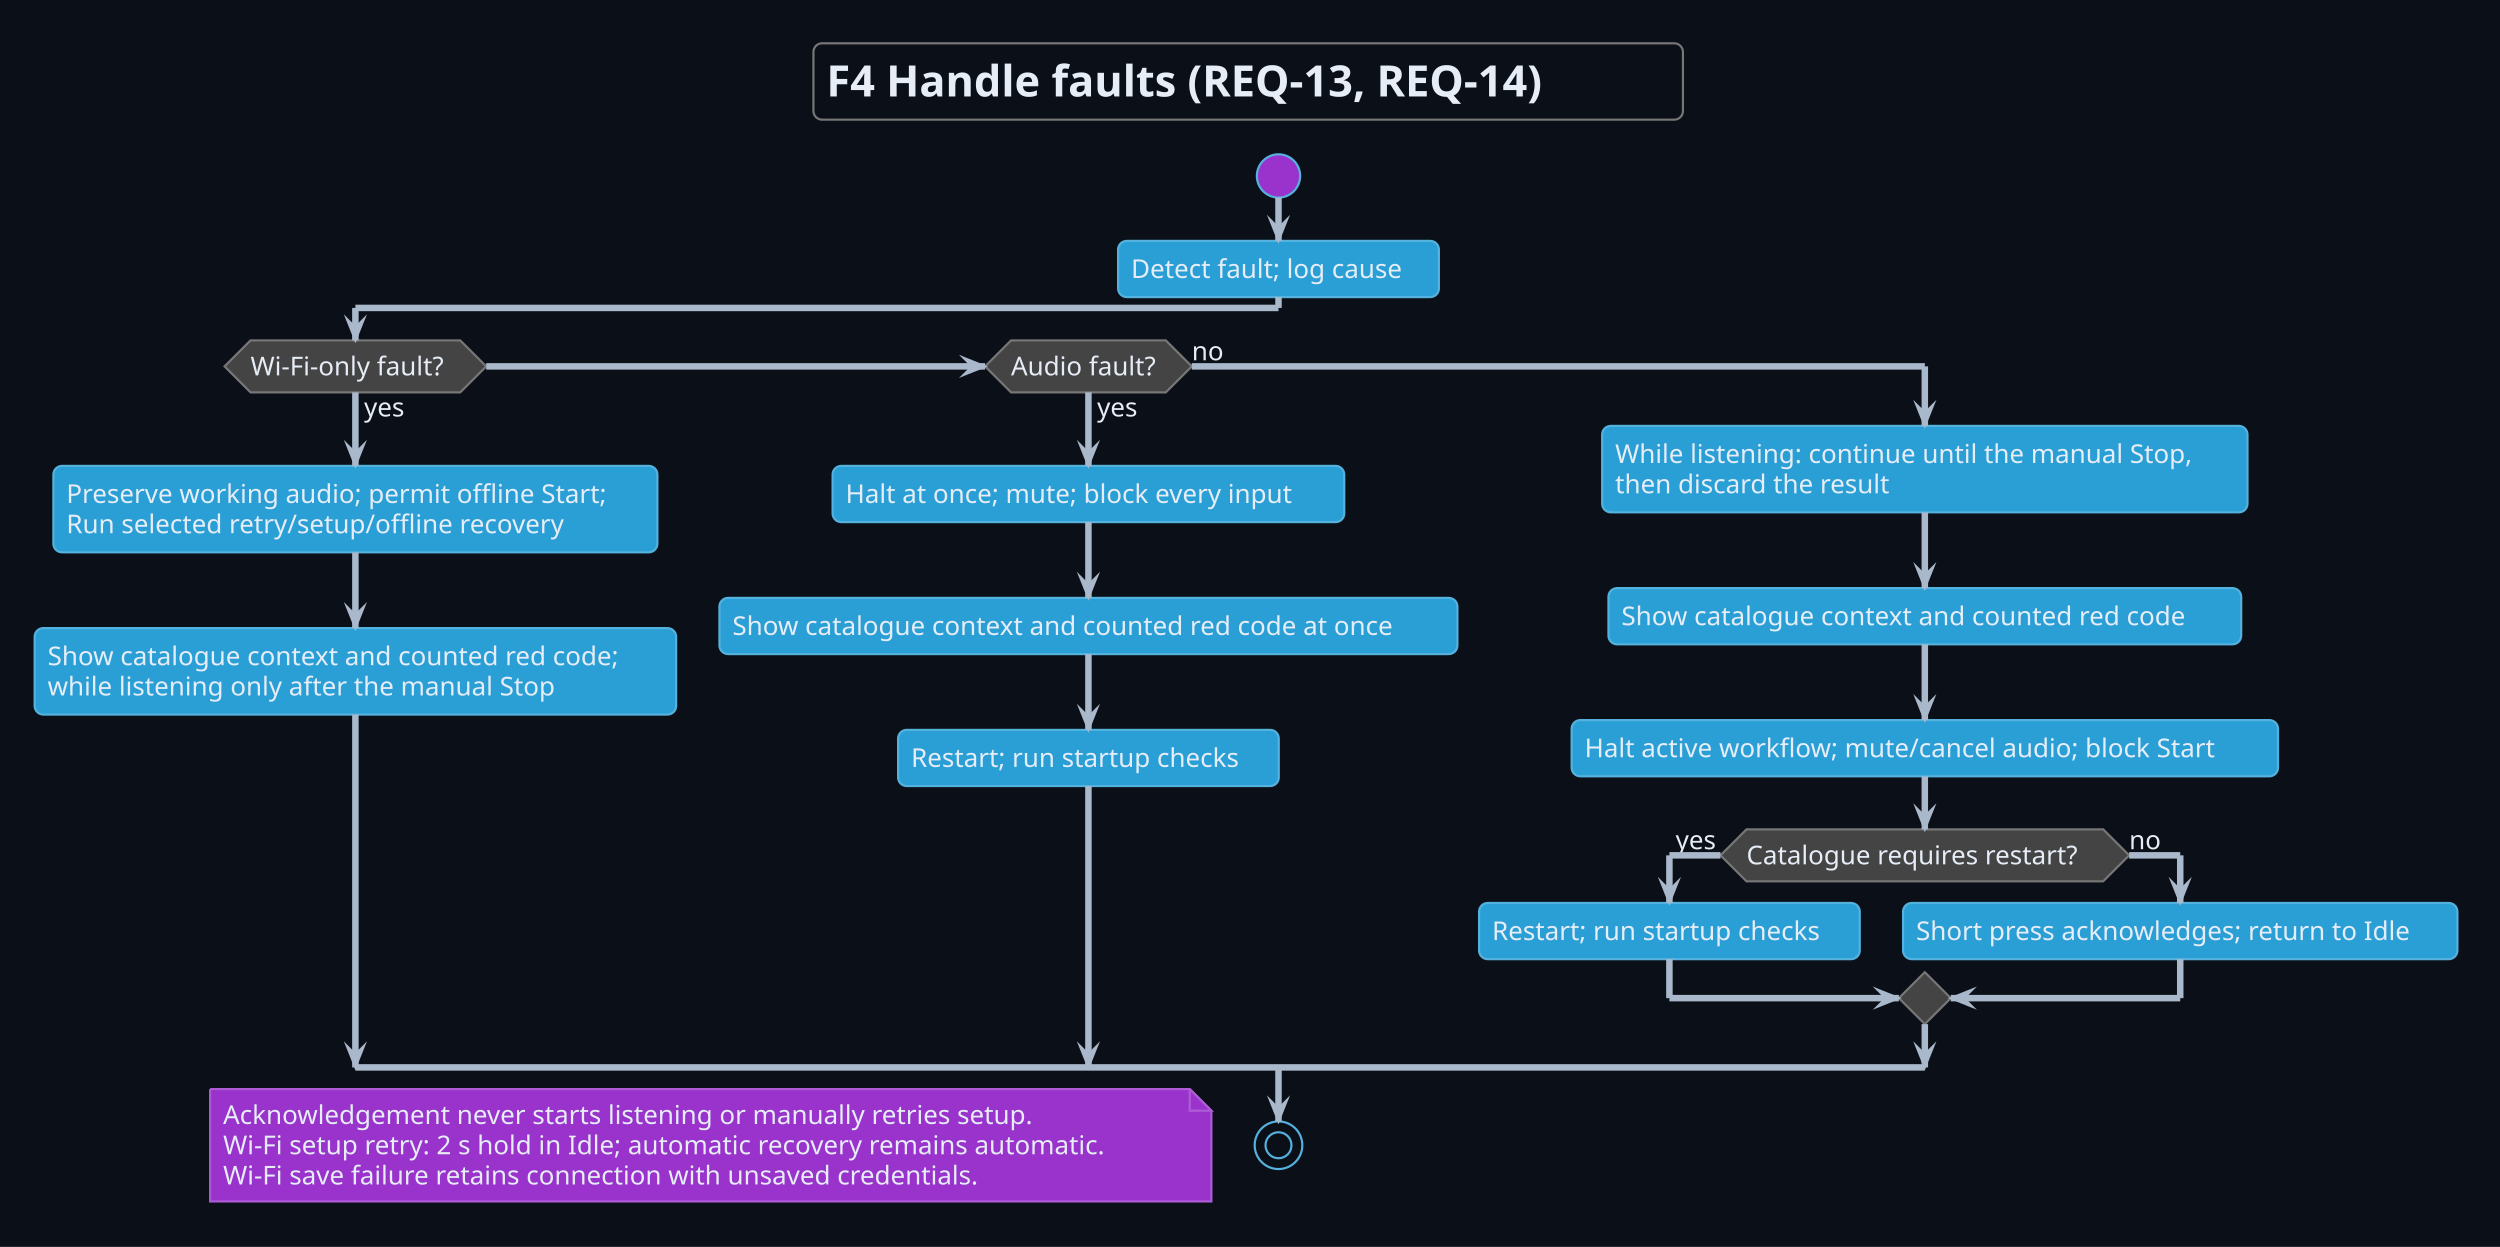
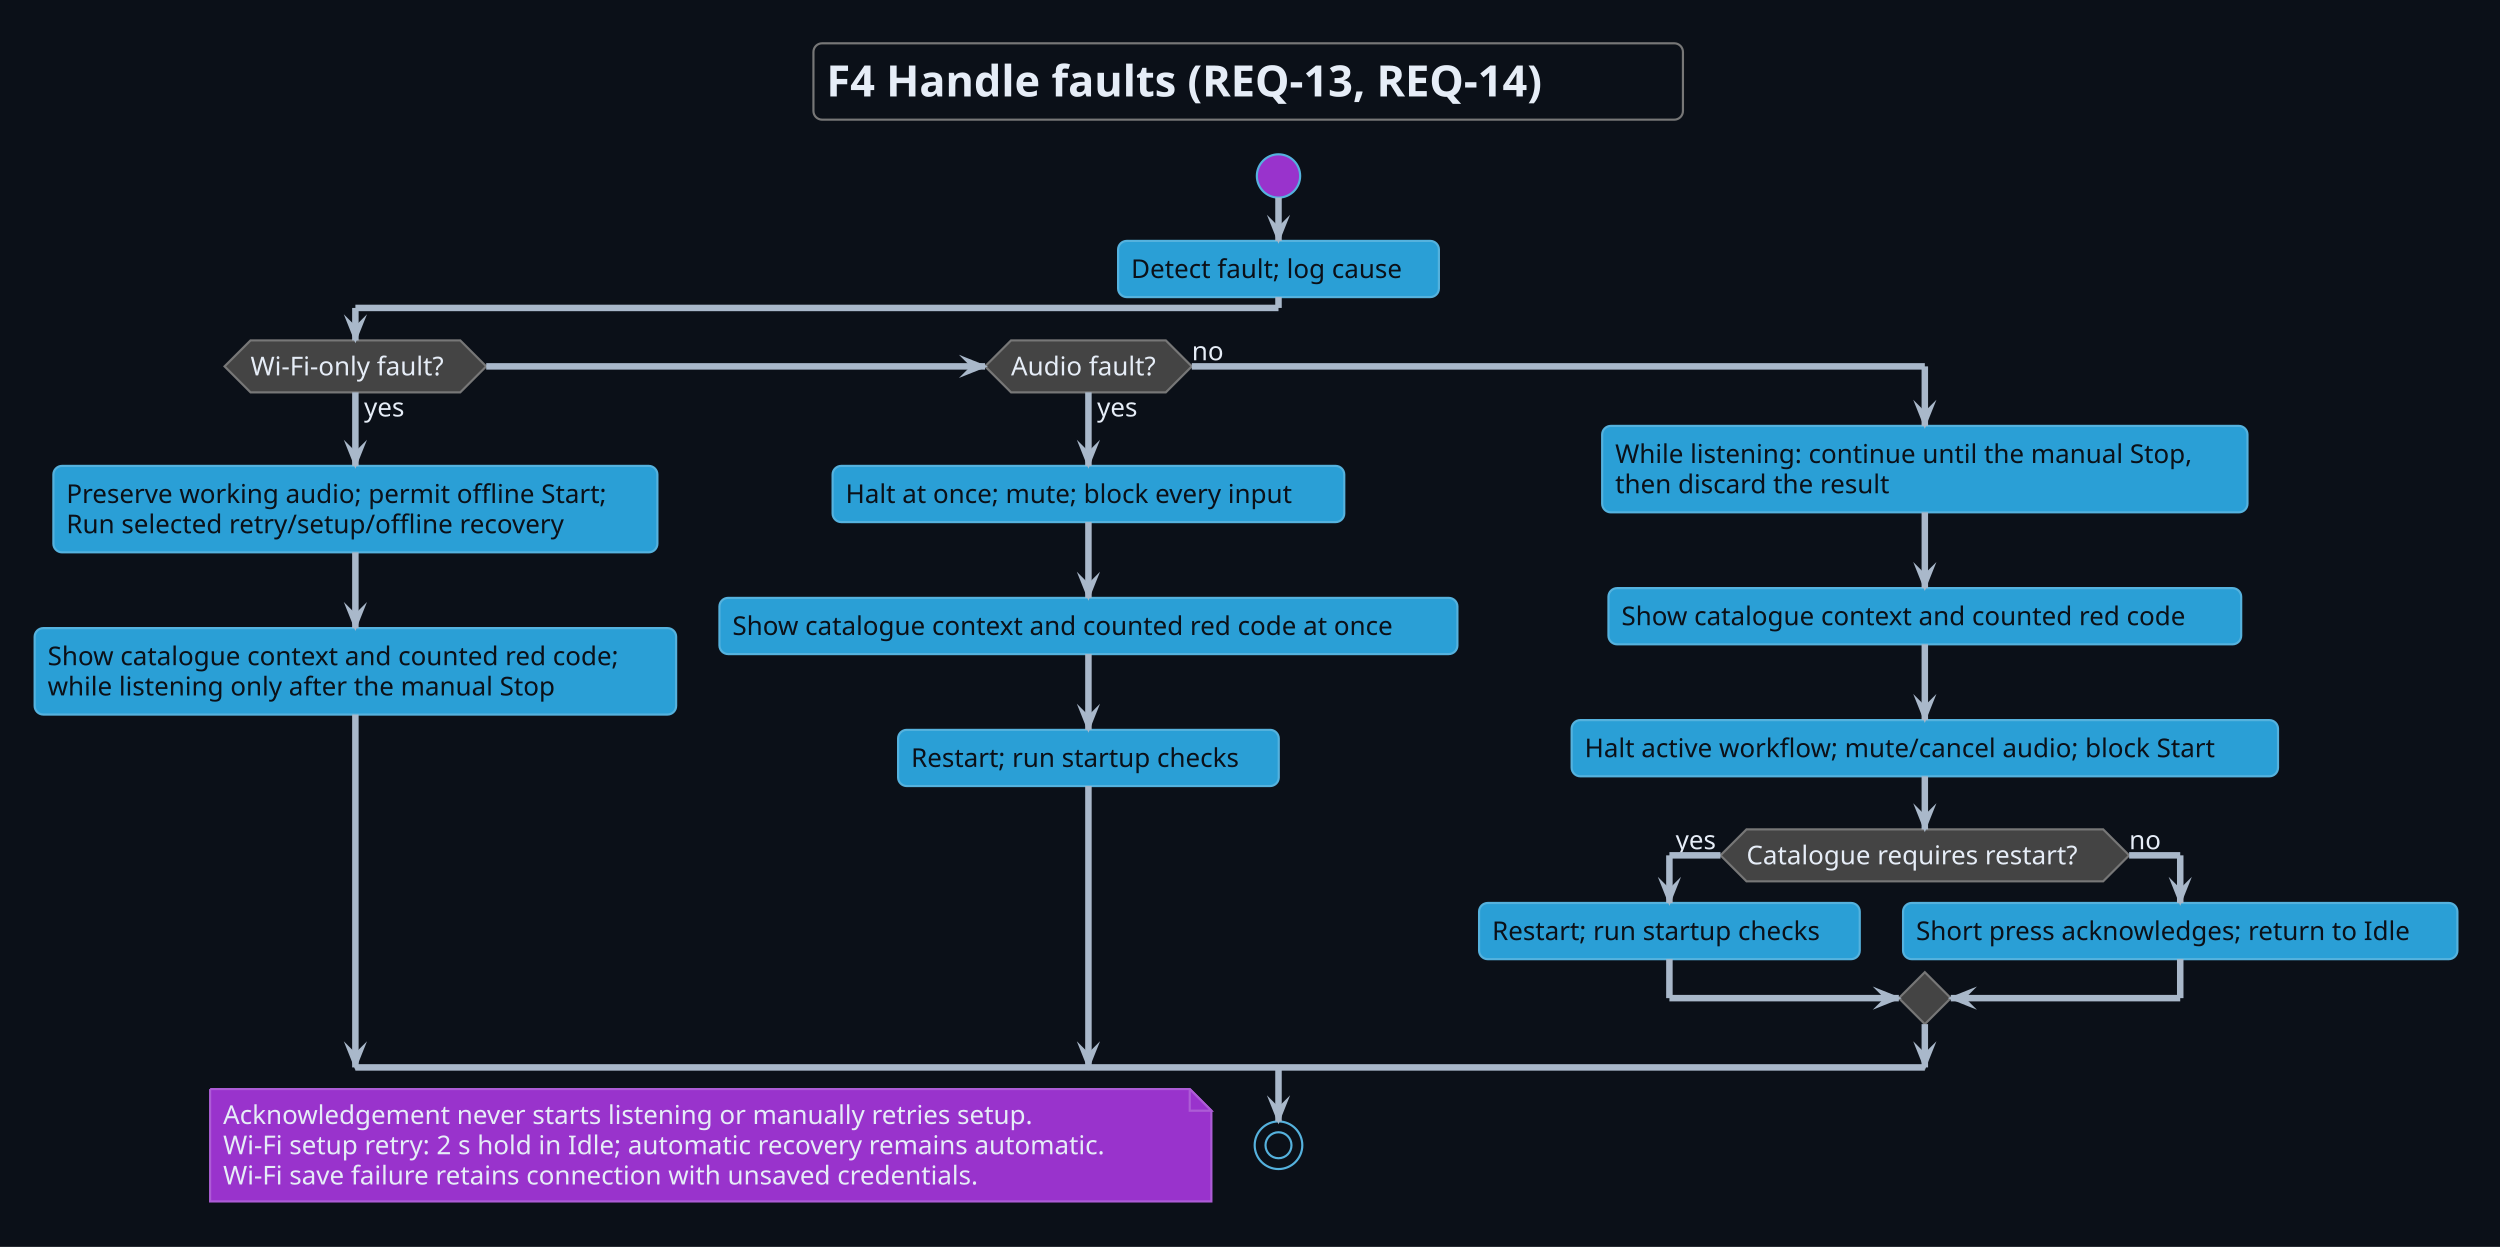
<svg xmlns="http://www.w3.org/2000/svg" version="1.1" data-diagram-type="ACTIVITY" style="width:1203px;height:600px;background:#0B1018;" width="1203.125px" height="600px" viewBox="0 0 1203 600" zoomAndPan="magnify" preserveAspectRatio="none" contentStyleType="text/css">
  <defs />
  <g font-family="sans-serif" lengthAdjust="spacing">
    <rect x="0" y="0" width="1203.125" height="600" fill="#0B1018" style="stroke:none;" />
-     <g class="title" data-source-line="7">
+     <g class="title" data-source-line="11">
      <rect x="391.427" y="20.833" width="418.404" height="36.751" fill="none" style="stroke:#777;stroke-width:1.042;" rx="4.167" ry="4.167" />
      <text x="397.677" y="46.421" fill="#E6EDF7" font-size="20.833" textLength="405.904" font-weight="700">F4 Handle faults (REQ-13, REQ-14)</text>
    </g>
    <ellipse cx="615.212" cy="84.668" rx="10.417" ry="10.417" fill="#93C" style="stroke:#55B2DE;stroke-width:1.042;" />
    <rect x="538.021" y="115.918" width="154.382" height="27.051" fill="#2A9FD6" style="stroke:#55B2DE;stroke-width:1.042;" rx="4.167" ry="4.167" />
-     <text x="544.271" y="133.771" fill="#E6EDF7" font-size="12.5" textLength="141.882">Detect fault; log cause</text>
+     <text x="544.271" y="133.771" fill="#0B1018" font-size="12.5" textLength="141.882">Detect fault; log cause</text>
    <polygon points="120.552,163.802,221.473,163.802,233.973,176.302,221.473,188.802,120.552,188.802,108.052,176.302,120.552,163.802" fill="#444" style="stroke:#777;stroke-width:1.042;stroke-linejoin:miter;stroke-miterlimit:10;" />
    <text x="175.179" y="200.405" fill="#E6EDF7" font-size="12.5" textLength="21.6">yes</text>
    <text x="120.552" y="180.629" fill="#E6EDF7" font-size="12.5" textLength="100.922">Wi-Fi-only fault?</text>
    <rect x="25.682" y="224.186" width="290.662" height="41.602" fill="#2A9FD6" style="stroke:#55B2DE;stroke-width:1.042;" rx="4.167" ry="4.167" />
-     <text x="31.932" y="242.039" fill="#E6EDF7" font-size="12.5" textLength="278.162">Preserve working audio; permit offline Start;</text>
-     <text x="31.932" y="256.59" fill="#E6EDF7" font-size="12.5" textLength="256.848">Run selected retry/setup/offline recovery</text>
+     <text x="31.932" y="242.039" fill="#0B1018" font-size="12.5" textLength="278.162">Preserve working audio; permit offline Start;</text>
+     <text x="31.932" y="256.59" fill="#0B1018" font-size="12.5" textLength="256.848">Run selected retry/setup/offline recovery</text>
    <rect x="16.667" y="302.246" width="308.691" height="41.602" fill="#2A9FD6" style="stroke:#55B2DE;stroke-width:1.042;" rx="4.167" ry="4.167" />
-     <text x="22.917" y="320.099" fill="#E6EDF7" font-size="12.5" textLength="296.191">Show catalogue context and counted red code;</text>
-     <text x="22.917" y="334.65" fill="#E6EDF7" font-size="12.5" textLength="261.902">while listening only after the manual Stop</text>
+     <text x="22.917" y="320.099" fill="#0B1018" font-size="12.5" textLength="296.191">Show catalogue context and counted red code;</text>
+     <text x="22.917" y="334.65" fill="#0B1018" font-size="12.5" textLength="261.902">while listening only after the manual Stop</text>
    <polygon points="486.505,163.802,560.999,163.802,573.499,176.302,560.999,188.802,486.505,188.802,474.005,176.302,486.505,163.802" fill="#444" style="stroke:#777;stroke-width:1.042;stroke-linejoin:miter;stroke-miterlimit:10;" />
    <text x="527.918" y="200.405" fill="#E6EDF7" font-size="12.5" textLength="21.6">yes</text>
    <text x="486.505" y="180.629" fill="#E6EDF7" font-size="12.5" textLength="74.493">Audio fault?</text>
    <text x="573.499" y="173.354" fill="#E6EDF7" font-size="12.5" textLength="15.57">no</text>
    <rect x="400.644" y="224.186" width="246.216" height="27.051" fill="#2A9FD6" style="stroke:#55B2DE;stroke-width:1.042;" rx="4.167" ry="4.167" />
-     <text x="406.894" y="242.039" fill="#E6EDF7" font-size="12.5" textLength="233.716">Halt at once; mute; block every input</text>
+     <text x="406.894" y="242.039" fill="#0B1018" font-size="12.5" textLength="233.716">Halt at once; mute; block every input</text>
    <rect x="346.191" y="287.695" width="355.121" height="27.051" fill="#2A9FD6" style="stroke:#55B2DE;stroke-width:1.042;" rx="4.167" ry="4.167" />
-     <text x="352.441" y="305.548" fill="#E6EDF7" font-size="12.5" textLength="342.621">Show catalogue context and counted red code at once</text>
+     <text x="352.441" y="305.548" fill="#0B1018" font-size="12.5" textLength="342.621">Show catalogue context and counted red code at once</text>
    <rect x="432.159" y="351.204" width="183.185" height="27.051" fill="#2A9FD6" style="stroke:#55B2DE;stroke-width:1.042;" rx="4.167" ry="4.167" />
-     <text x="438.409" y="369.057" fill="#E6EDF7" font-size="12.5" textLength="170.685">Restart; run startup checks</text>
+     <text x="438.409" y="369.057" fill="#0B1018" font-size="12.5" textLength="170.685">Restart; run startup checks</text>
    <rect x="770.957" y="204.94" width="310.535" height="41.602" fill="#2A9FD6" style="stroke:#55B2DE;stroke-width:1.042;" rx="4.167" ry="4.167" />
-     <text x="777.207" y="222.793" fill="#E6EDF7" font-size="12.5" textLength="298.035">While listening: continue until the manual Stop,</text>
-     <text x="777.207" y="237.343" fill="#E6EDF7" font-size="12.5" textLength="142.035">then discard the result</text>
+     <text x="777.207" y="222.793" fill="#0B1018" font-size="12.5" textLength="298.035">While listening: continue until the manual Stop,</text>
+     <text x="777.207" y="237.343" fill="#0B1018" font-size="12.5" textLength="142.035">then discard the result</text>
    <rect x="773.984" y="283" width="304.48" height="27.051" fill="#2A9FD6" style="stroke:#55B2DE;stroke-width:1.042;" rx="4.167" ry="4.167" />
-     <text x="780.234" y="300.852" fill="#E6EDF7" font-size="12.5" textLength="291.98">Show catalogue context and counted red code</text>
+     <text x="780.234" y="300.852" fill="#0B1018" font-size="12.5" textLength="291.98">Show catalogue context and counted red code</text>
    <rect x="756.266" y="346.509" width="339.917" height="27.051" fill="#2A9FD6" style="stroke:#55B2DE;stroke-width:1.042;" rx="4.167" ry="4.167" />
-     <text x="762.516" y="364.362" fill="#E6EDF7" font-size="12.5" textLength="327.417">Halt active workflow; mute/cancel audio; block Start</text>
+     <text x="762.516" y="364.362" fill="#0B1018" font-size="12.5" textLength="327.417">Halt active workflow; mute/cancel audio; block Start</text>
    <polygon points="840.403,399.089,1012.046,399.089,1024.546,411.589,1012.046,424.089,840.403,424.089,827.903,411.589,840.403,399.089" fill="#444" style="stroke:#777;stroke-width:1.042;stroke-linejoin:miter;stroke-miterlimit:10;" />
    <text x="840.403" y="415.916" fill="#E6EDF7" font-size="12.5" textLength="171.643">Catalogue requires restart?</text>
    <text x="806.302" y="408.641" fill="#E6EDF7" font-size="12.5" textLength="21.6">yes</text>
    <text x="1024.546" y="408.641" fill="#E6EDF7" font-size="12.5" textLength="15.57">no</text>
    <rect x="711.729" y="434.505" width="183.185" height="27.051" fill="#2A9FD6" style="stroke:#55B2DE;stroke-width:1.042;" rx="4.167" ry="4.167" />
-     <text x="717.979" y="452.358" fill="#E6EDF7" font-size="12.5" textLength="170.685">Restart; run startup checks</text>
+     <text x="717.979" y="452.358" fill="#0B1018" font-size="12.5" textLength="170.685">Restart; run startup checks</text>
    <rect x="915.747" y="434.505" width="266.76" height="27.051" fill="#2A9FD6" style="stroke:#55B2DE;stroke-width:1.042;" rx="4.167" ry="4.167" />
-     <text x="921.997" y="452.358" fill="#E6EDF7" font-size="12.5" textLength="254.26">Short press acknowledges; return to Idle</text>
+     <text x="921.997" y="452.358" fill="#0B1018" font-size="12.5" textLength="254.26">Short press acknowledges; return to Idle</text>
    <polygon points="926.224,467.806,938.724,480.306,926.224,492.806,913.724,480.306,926.224,467.806" fill="#444" style="stroke:#777;stroke-width:1.042;stroke-linejoin:miter;stroke-miterlimit:10;" />
    <path d="M101.109,524.056 L101.109,578.125 L582.92,578.125 L582.92,534.473 L572.504,524.056 L101.109,524.056" style="stroke:#AD5CD6;stroke-width:1.042;" fill="#93C" />
    <path d="M572.504,524.056 L572.504,534.473 L582.92,534.473 L572.504,524.056" style="stroke:#AD5CD6;stroke-width:1.042;" fill="#93C" />
    <text x="107.359" y="540.867" fill="#E6EDF7" font-size="12.5" textLength="418.402">Acknowledgement never starts listening or manually retries setup.</text>
    <text x="107.359" y="555.418" fill="#E6EDF7" font-size="12.5" textLength="459.937">Wi-Fi setup retry: 2 s hold in Idle; automatic recovery remains automatic.</text>
    <text x="107.359" y="569.969" fill="#E6EDF7" font-size="12.5" textLength="392.81">Wi-Fi save failure retains connection with unsaved credentials.</text>
    <ellipse cx="615.212" cy="551.09" rx="11.458" ry="11.458" fill="none" style="stroke:#55B2DE;stroke-width:1.042;" />
    <ellipse cx="615.212" cy="551.09" rx="6.25" ry="6.25" fill="none" style="stroke:#55B2DE;stroke-width:1.042;" />
    <line x1="615.212" y1="95.085" x2="615.212" y2="115.918" style="stroke:#A9B8CA;stroke-width:3.125;" />
    <polygon points="611.045,105.501,615.212,115.918,619.379,105.501,615.212,109.668" fill="#A9B8CA" style="stroke:#A9B8CA;stroke-width:1.042;stroke-linejoin:miter;stroke-miterlimit:10;" />
    <line x1="171.012" y1="265.788" x2="171.012" y2="302.246" style="stroke:#A9B8CA;stroke-width:3.125;" />
    <polygon points="166.846,291.829,171.012,302.246,175.179,291.829,171.012,295.996" fill="#A9B8CA" style="stroke:#A9B8CA;stroke-width:1.042;stroke-linejoin:miter;stroke-miterlimit:10;" />
    <line x1="523.752" y1="251.237" x2="523.752" y2="287.695" style="stroke:#A9B8CA;stroke-width:3.125;" />
    <polygon points="519.585,277.279,523.752,287.695,527.918,277.279,523.752,281.445" fill="#A9B8CA" style="stroke:#A9B8CA;stroke-width:1.042;stroke-linejoin:miter;stroke-miterlimit:10;" />
    <line x1="523.752" y1="314.746" x2="523.752" y2="351.204" style="stroke:#A9B8CA;stroke-width:3.125;" />
    <polygon points="519.585,340.788,523.752,351.204,527.918,340.788,523.752,344.954" fill="#A9B8CA" style="stroke:#A9B8CA;stroke-width:1.042;stroke-linejoin:miter;stroke-miterlimit:10;" />
    <line x1="926.224" y1="246.541" x2="926.224" y2="283" style="stroke:#A9B8CA;stroke-width:3.125;" />
    <polygon points="922.058,272.583,926.224,283,930.391,272.583,926.224,276.75" fill="#A9B8CA" style="stroke:#A9B8CA;stroke-width:1.042;stroke-linejoin:miter;stroke-miterlimit:10;" />
    <line x1="926.224" y1="310.05" x2="926.224" y2="346.509" style="stroke:#A9B8CA;stroke-width:3.125;" />
    <polygon points="922.058,336.092,926.224,346.509,930.391,336.092,926.224,340.259" fill="#A9B8CA" style="stroke:#A9B8CA;stroke-width:1.042;stroke-linejoin:miter;stroke-miterlimit:10;" />
    <line x1="827.903" y1="411.589" x2="803.321" y2="411.589" style="stroke:#A9B8CA;stroke-width:3.125;" />
    <line x1="803.321" y1="411.589" x2="803.321" y2="434.505" style="stroke:#A9B8CA;stroke-width:3.125;" />
    <polygon points="799.155,424.089,803.321,434.505,807.488,424.089,803.321,428.255" fill="#A9B8CA" style="stroke:#A9B8CA;stroke-width:1.042;stroke-linejoin:miter;stroke-miterlimit:10;" />
    <line x1="1024.546" y1="411.589" x2="1049.127" y2="411.589" style="stroke:#A9B8CA;stroke-width:3.125;" />
    <line x1="1049.127" y1="411.589" x2="1049.127" y2="434.505" style="stroke:#A9B8CA;stroke-width:3.125;" />
    <polygon points="1044.961,424.089,1049.127,434.505,1053.294,424.089,1049.127,428.255" fill="#A9B8CA" style="stroke:#A9B8CA;stroke-width:1.042;stroke-linejoin:miter;stroke-miterlimit:10;" />
    <line x1="803.321" y1="461.556" x2="803.321" y2="480.306" style="stroke:#A9B8CA;stroke-width:3.125;" />
    <line x1="803.321" y1="480.306" x2="913.724" y2="480.306" style="stroke:#A9B8CA;stroke-width:3.125;" />
    <polygon points="903.308,476.139,913.724,480.306,903.308,484.473,907.474,480.306" fill="#A9B8CA" style="stroke:#A9B8CA;stroke-width:1.042;stroke-linejoin:miter;stroke-miterlimit:10;" />
    <line x1="1049.127" y1="461.556" x2="1049.127" y2="480.306" style="stroke:#A9B8CA;stroke-width:3.125;" />
    <line x1="1049.127" y1="480.306" x2="938.724" y2="480.306" style="stroke:#A9B8CA;stroke-width:3.125;" />
    <polygon points="949.141,476.139,938.724,480.306,949.141,484.473,944.974,480.306" fill="#A9B8CA" style="stroke:#A9B8CA;stroke-width:1.042;stroke-linejoin:miter;stroke-miterlimit:10;" />
    <line x1="926.224" y1="373.56" x2="926.224" y2="399.089" style="stroke:#A9B8CA;stroke-width:3.125;" />
    <polygon points="922.058,388.672,926.224,399.089,930.391,388.672,926.224,392.839" fill="#A9B8CA" style="stroke:#A9B8CA;stroke-width:1.042;stroke-linejoin:miter;stroke-miterlimit:10;" />
    <line x1="171.012" y1="188.802" x2="171.012" y2="224.186" style="stroke:#A9B8CA;stroke-width:3.125;" />
    <polygon points="166.846,213.77,171.012,224.186,175.179,213.77,171.012,217.936" fill="#A9B8CA" style="stroke:#A9B8CA;stroke-width:1.042;stroke-linejoin:miter;stroke-miterlimit:10;" />
    <line x1="171.012" y1="343.848" x2="171.012" y2="513.639" style="stroke:#A9B8CA;stroke-width:3.125;" />
    <polygon points="166.846,503.223,171.012,513.639,175.179,503.223,171.012,507.389" fill="#A9B8CA" style="stroke:#A9B8CA;stroke-width:1.042;stroke-linejoin:miter;stroke-miterlimit:10;" />
    <line x1="523.752" y1="188.802" x2="523.752" y2="224.186" style="stroke:#A9B8CA;stroke-width:3.125;" />
    <polygon points="519.585,213.77,523.752,224.186,527.918,213.77,523.752,217.936" fill="#A9B8CA" style="stroke:#A9B8CA;stroke-width:1.042;stroke-linejoin:miter;stroke-miterlimit:10;" />
    <line x1="523.752" y1="378.255" x2="523.752" y2="513.639" style="stroke:#A9B8CA;stroke-width:3.125;" />
    <polygon points="519.585,503.223,523.752,513.639,527.918,503.223,523.752,507.389" fill="#A9B8CA" style="stroke:#A9B8CA;stroke-width:1.042;stroke-linejoin:miter;stroke-miterlimit:10;" />
    <line x1="233.973" y1="176.302" x2="474.005" y2="176.302" style="stroke:#A9B8CA;stroke-width:3.125;" />
    <polygon points="463.588,172.135,474.005,176.302,463.588,180.469,467.755,176.302" fill="#A9B8CA" style="stroke:#A9B8CA;stroke-width:1.042;stroke-linejoin:miter;stroke-miterlimit:10;" />
    <line x1="615.212" y1="142.969" x2="615.212" y2="148.177" style="stroke:#A9B8CA;stroke-width:3.125;" />
    <line x1="615.212" y1="148.177" x2="171.012" y2="148.177" style="stroke:#A9B8CA;stroke-width:3.125;" />
    <line x1="171.012" y1="148.177" x2="171.012" y2="163.802" style="stroke:#A9B8CA;stroke-width:3.125;" />
    <polygon points="166.846,153.385,171.012,163.802,175.179,153.385,171.012,157.552" fill="#A9B8CA" style="stroke:#A9B8CA;stroke-width:1.042;stroke-linejoin:miter;stroke-miterlimit:10;" />
    <line x1="573.499" y1="176.302" x2="926.224" y2="176.302" style="stroke:#A9B8CA;stroke-width:3.125;" />
    <line x1="926.224" y1="176.302" x2="926.224" y2="204.94" style="stroke:#A9B8CA;stroke-width:3.125;" />
    <polygon points="922.058,194.523,926.224,204.94,930.391,194.523,926.224,198.69" fill="#A9B8CA" style="stroke:#A9B8CA;stroke-width:1.042;stroke-linejoin:miter;stroke-miterlimit:10;" />
    <line x1="926.224" y1="492.806" x2="926.224" y2="513.639" style="stroke:#A9B8CA;stroke-width:3.125;" />
    <polygon points="922.058,503.223,926.224,513.639,930.391,503.223,926.224,507.389" fill="#A9B8CA" style="stroke:#A9B8CA;stroke-width:1.042;stroke-linejoin:miter;stroke-miterlimit:10;" />
    <line x1="171.012" y1="513.639" x2="926.224" y2="513.639" style="stroke:#A9B8CA;stroke-width:3.125;" />
    <line x1="615.212" y1="513.639" x2="615.212" y2="539.632" style="stroke:#A9B8CA;stroke-width:3.125;" />
    <polygon points="611.045,529.215,615.212,539.632,619.379,529.215,615.212,533.382" fill="#A9B8CA" style="stroke:#A9B8CA;stroke-width:1.042;stroke-linejoin:miter;stroke-miterlimit:10;" />
  </g>
</svg>
